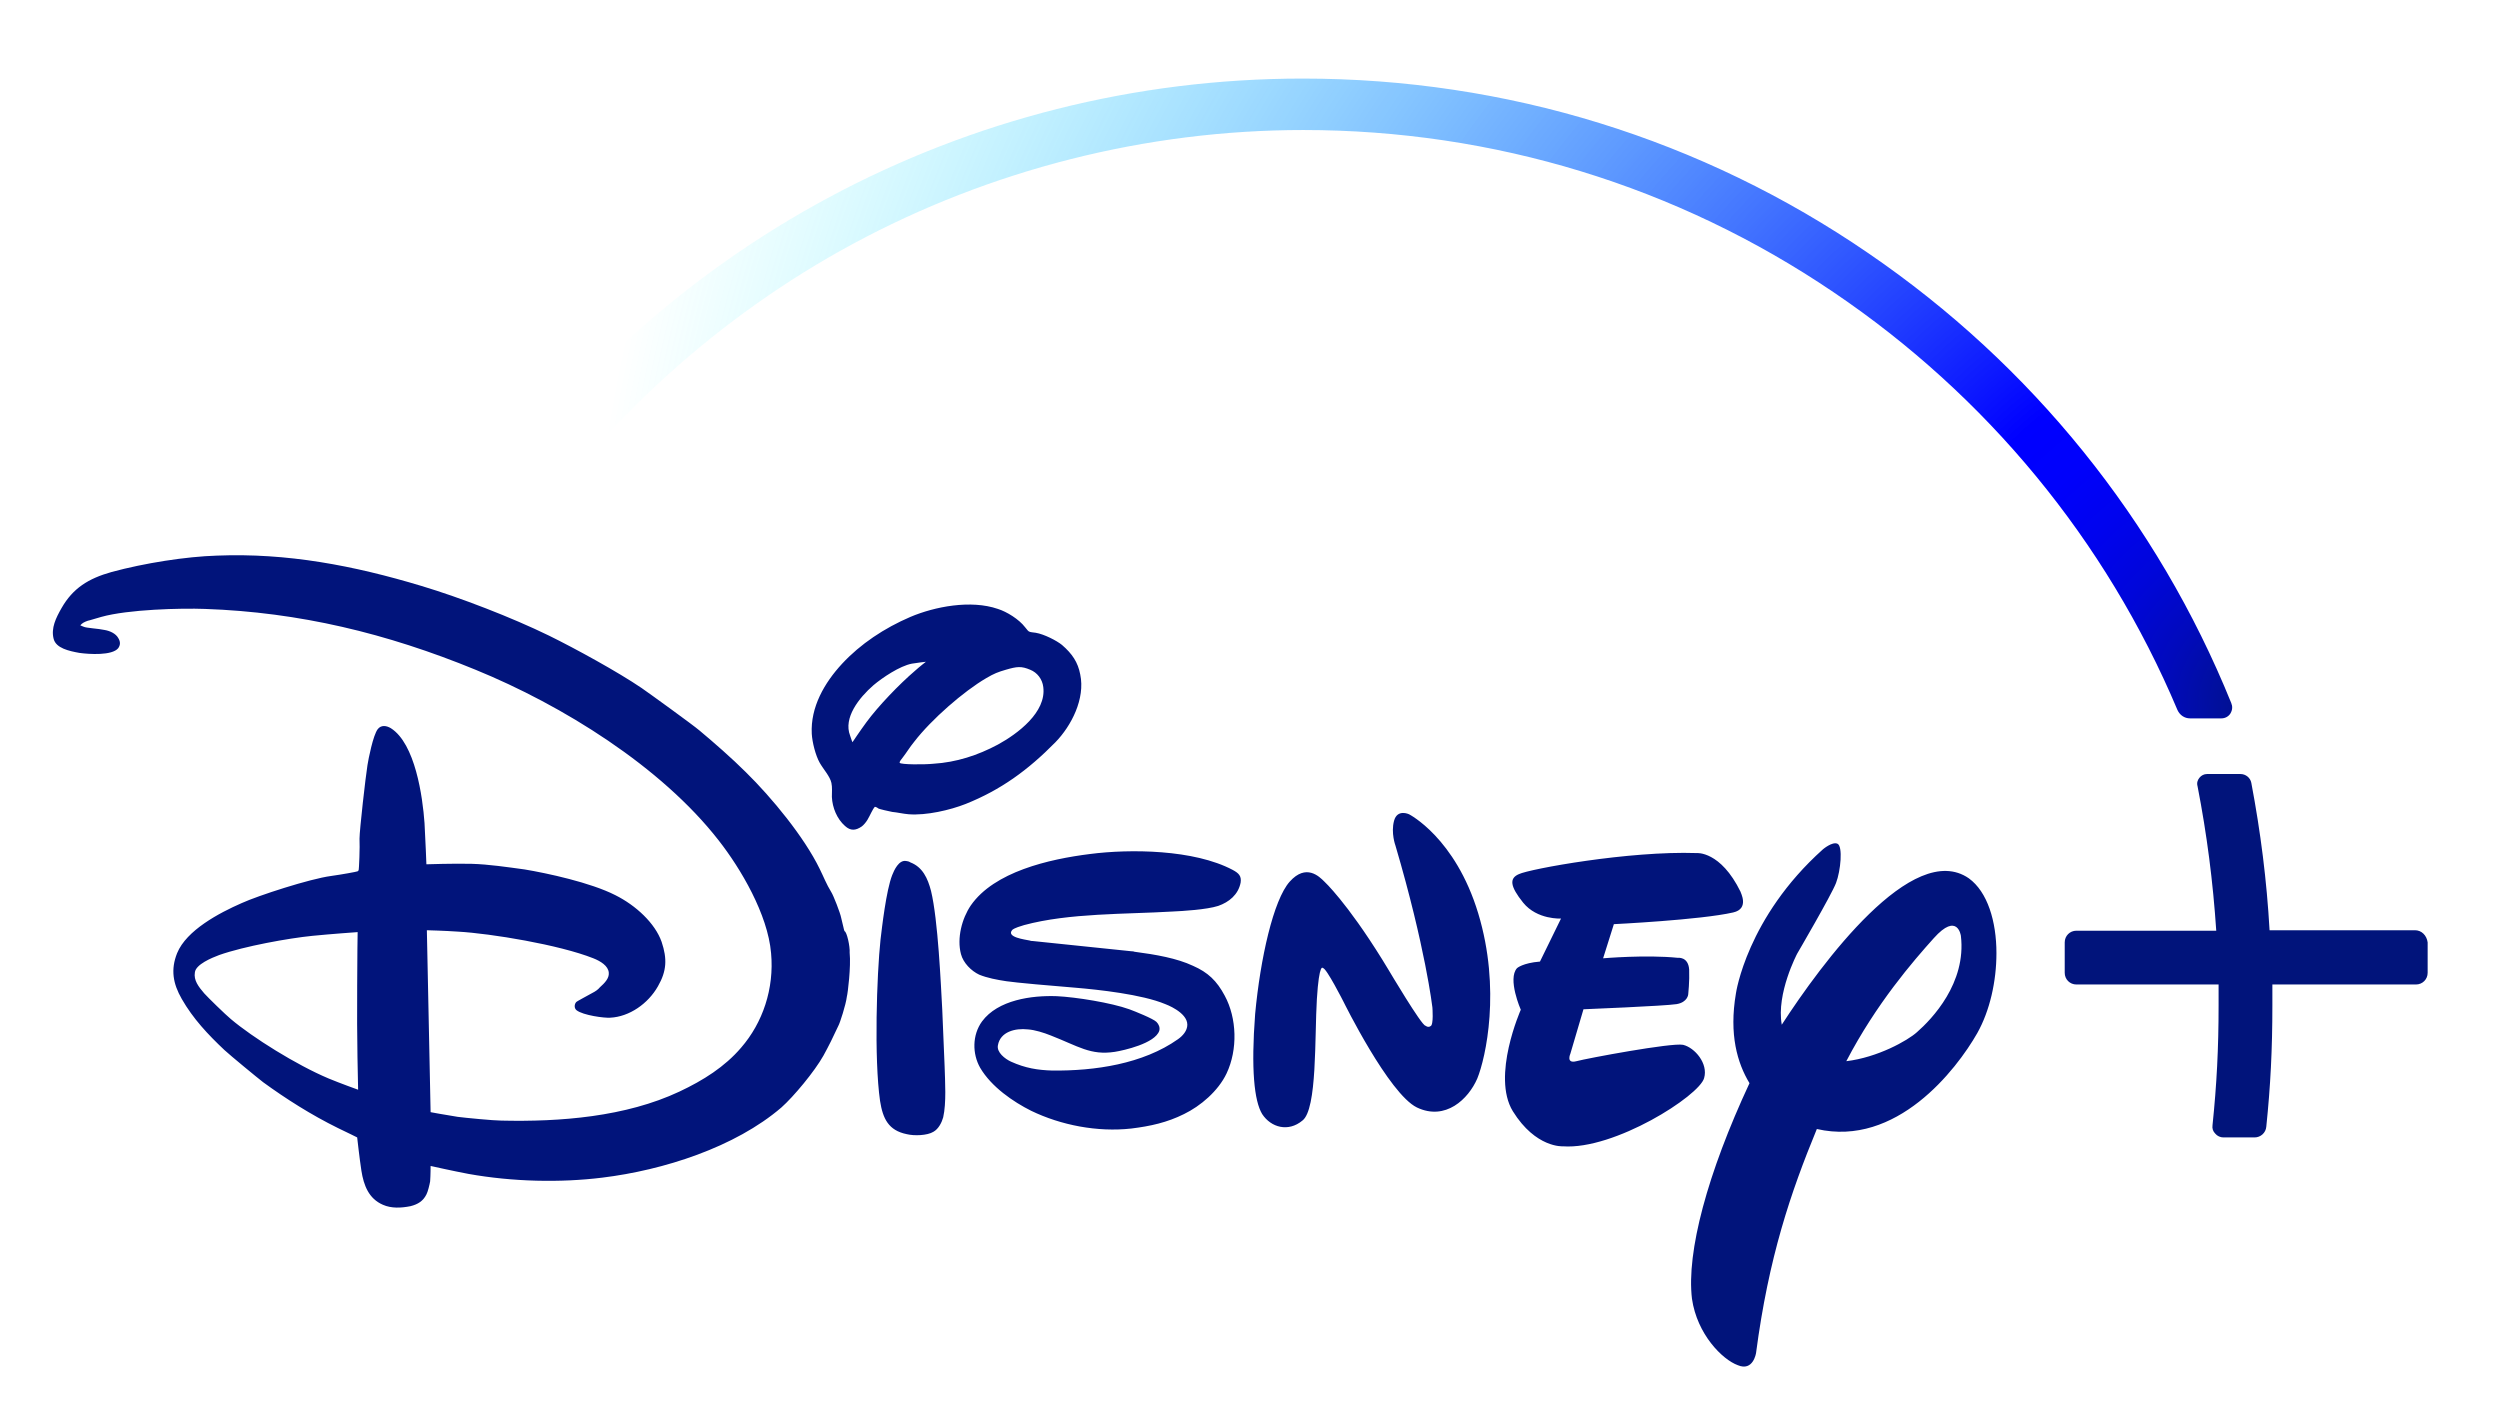
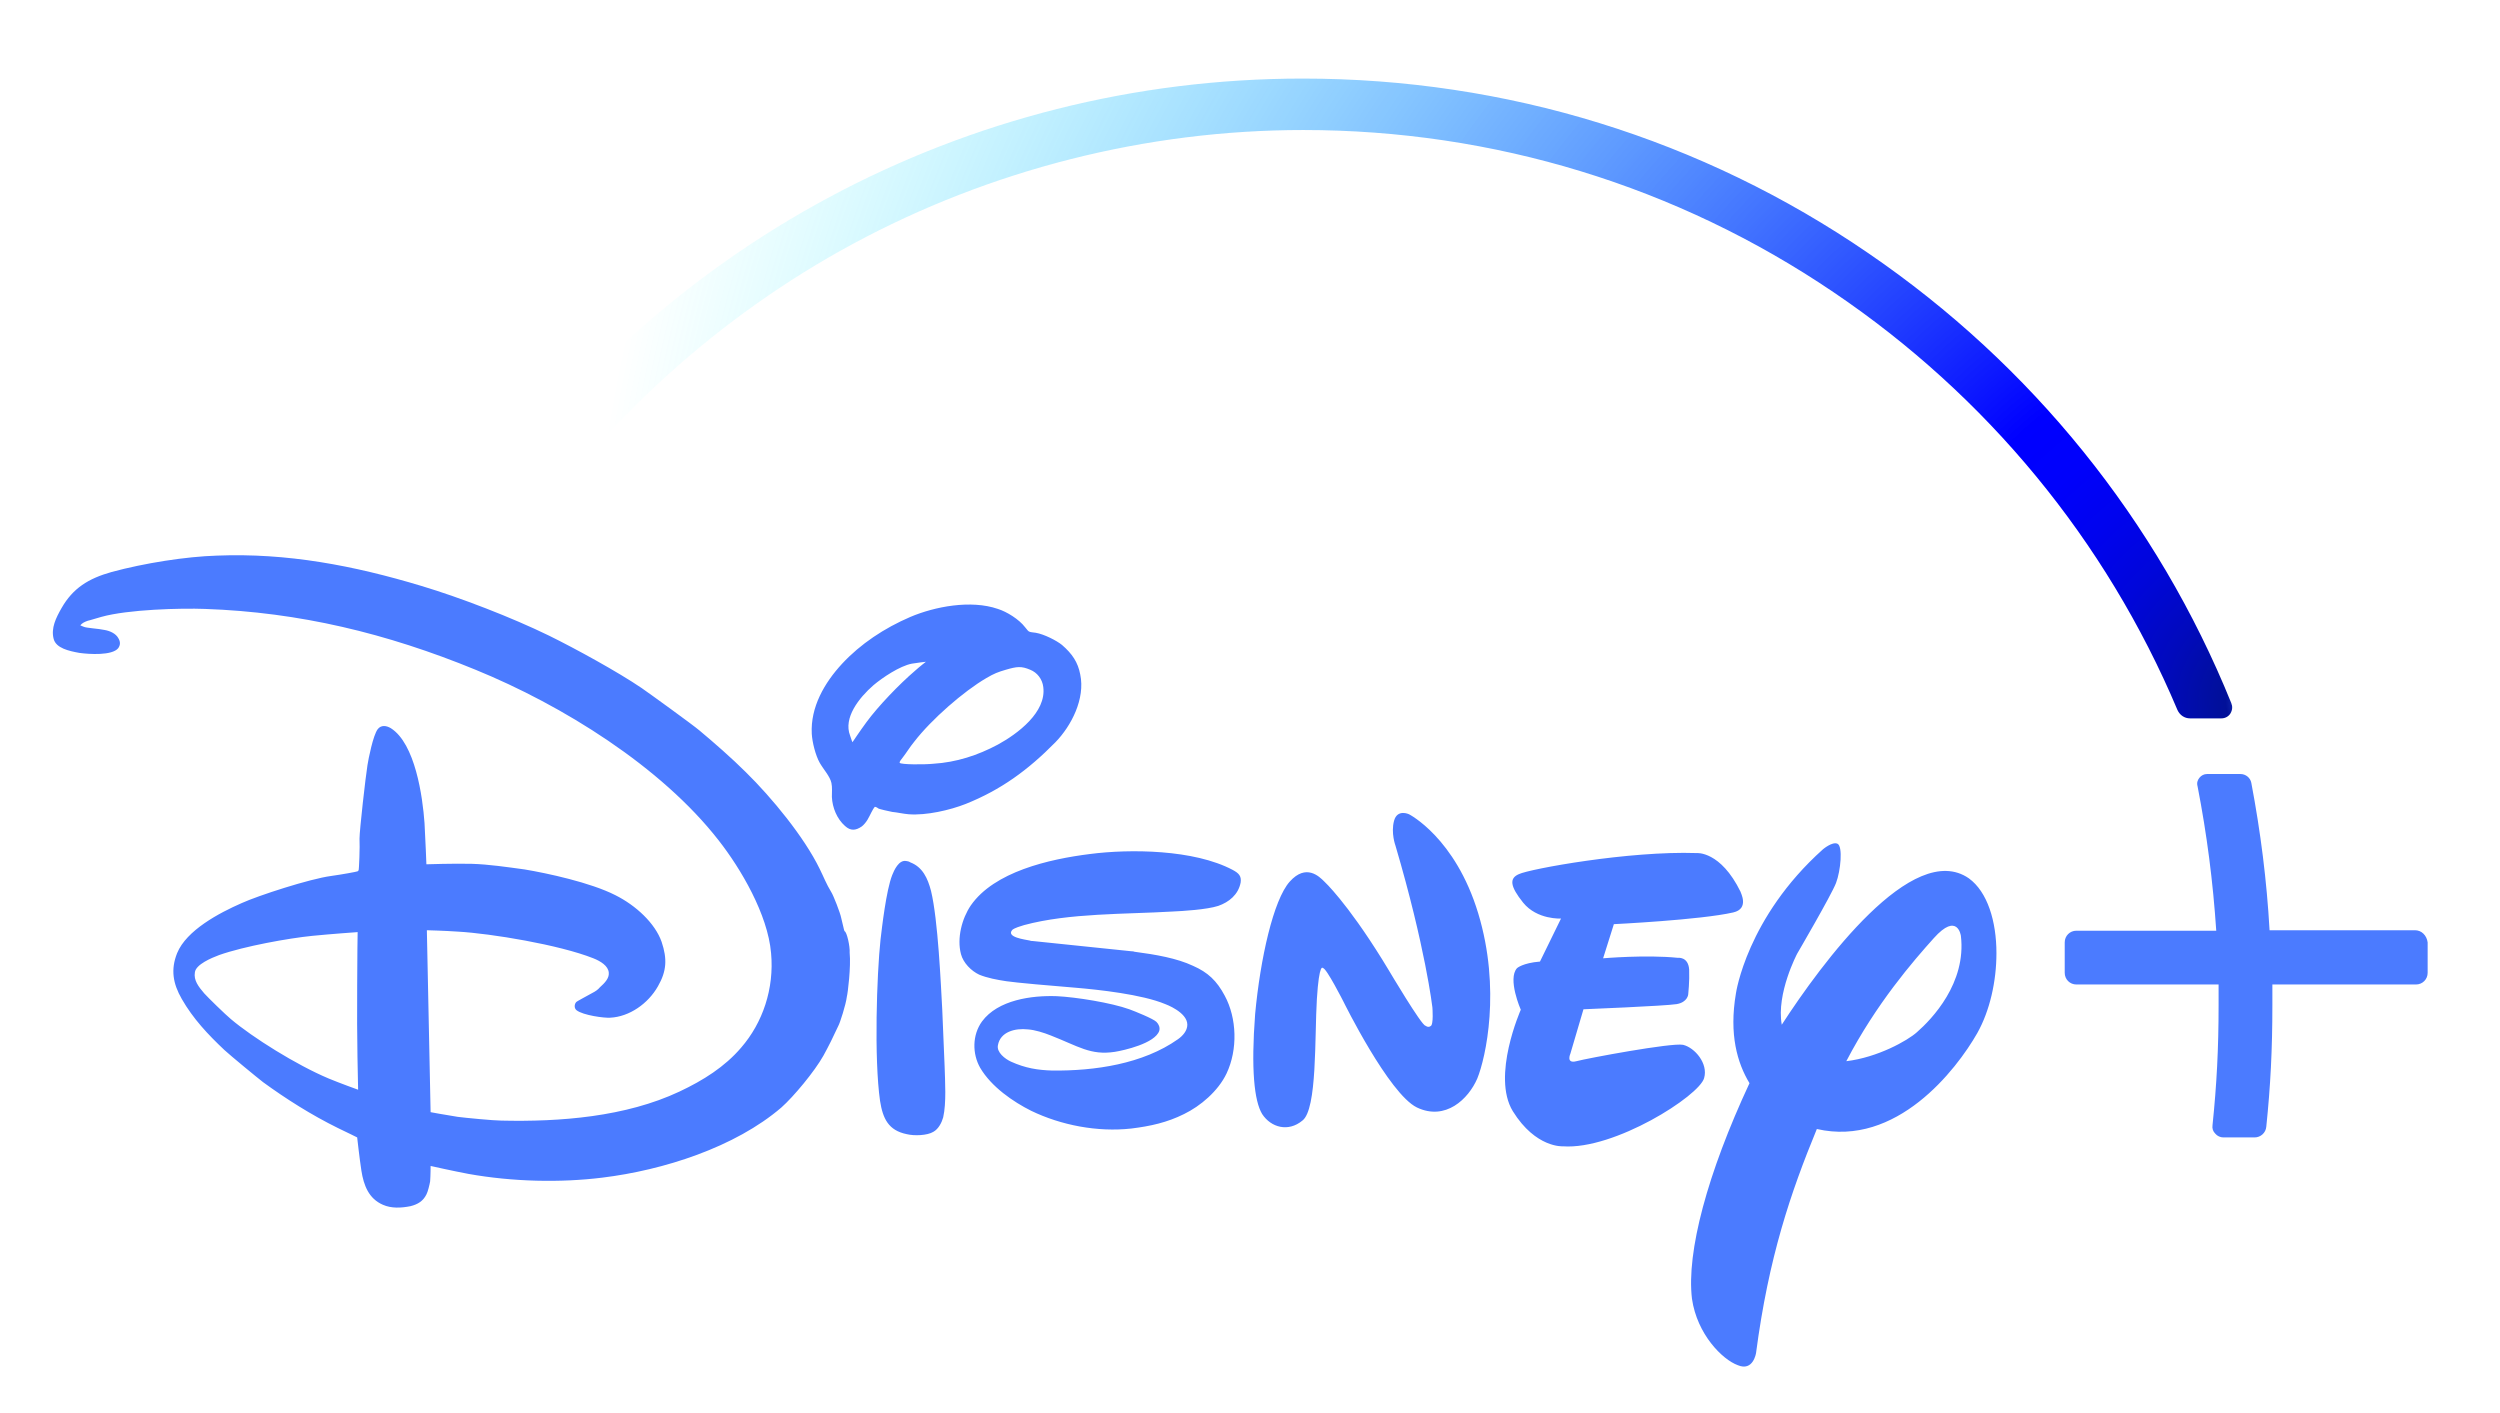
<svg xmlns="http://www.w3.org/2000/svg" width="1.77em" height="1em" viewBox="0 0 534 302">
-   <path fill="#01147b" d="M241.7 203.4c.3 0 .3 0 .6.1c4.6.6 9.1 1.4 12.5 3c3.2 1.4 5.1 3.2 6.8 6.4c2.6 4.8 2.8 11.5.4 16.6c-1.8 3.8-5.6 7-9.1 8.7c-3.6 1.8-7.2 2.6-11.3 3.1c-7.2.8-15-.7-21.4-3.8c-3.8-1.9-8.5-5.1-10.9-9.2c-1.7-3-1.7-7 .4-9.9c3.4-4.6 10.6-5.6 16-5.4c4.1.2 11.6 1.4 15.5 2.8c1.1.4 5.1 2 5.8 2.7c.5.5.8 1.2.6 1.9c-.9 2.7-7.6 4.2-9.5 4.5c-5.2.8-7.8-1.2-13.7-3.5c-1.5-.6-3.4-1.2-4.9-1.3c-2.7-.3-5.9.5-6.4 3.4c-.3 1.5 1.5 2.9 2.8 3.5c3.1 1.4 5.7 1.8 8.8 1.9c9.1.1 19.4-1.4 26.9-6.7c1-.7 2-1.8 2-3.1c0-2.7-4.7-4.4-4.7-4.4c-5-2.1-14.4-3.1-19.1-3.5c-5-.4-13-1.1-14.9-1.4c-2-.3-4.1-.7-5.8-1.4c-1.7-.8-3.4-2.5-3.9-4.4c-.9-3.4.2-7.6 2.1-10.4c5-7.2 16.7-9.9 25.5-11c8.5-1.1 22.2-1 30.5 3.4c1.3.7 1.9 1.3 1.7 2.7c-.5 2.6-2.5 4.2-4.8 5c-2.5.8-7.6 1.1-9.8 1.2c-10 .6-22.1.3-31.7 2.9c-.7.2-2 .6-2.5 1c-1.5 1.6 2.8 2.1 3.7 2.3c.3.1.3.1.6.1zM182 158.7s1.6-2.4 3-4.3c2.5-3.4 7-8.1 10.4-11c1-.9 2.3-1.9 2.3-1.9s-1.9.2-3 .4c-2.6.5-6.3 3-8.2 4.6c-3.1 2.7-6.5 7-5 10.8c.2.7.5 1.4.5 1.4m17.3 4.6c4.9-.3 9.5-1.8 13.8-4.1c4.2-2.3 10.4-6.9 9.7-12.3c-.2-1.7-1.3-3.1-2.8-3.7c-1.9-.8-2.8-.7-5.2 0c-1.7.5-2.5.8-4.2 1.8c-4.8 2.8-11.7 8.8-15.4 13.6c-.9 1.1-1.7 2.4-2.4 3.3c-.4.5-.8 1-.7 1.2c.2.4 5.3.4 7.2.2m-12.5 9.2c-.5.5-1 1.8-1.6 2.8c-.3.5-.8 1.1-1.2 1.4c-1.3.9-2.4 1-3.6-.1c-1.7-1.5-2.7-3.9-2.8-6.2c0-1 .1-2.1-.1-3c-.3-1.4-1.7-2.9-2.5-4.3c-.9-1.6-1.6-4.4-1.7-6.2c-.3-5.7 2.7-10.9 6.5-15c3.9-4.2 9-7.6 14.6-10c5.2-2.2 12.9-3.7 18.7-1.7c1.9.6 4.5 2.2 5.8 3.9c.3.3.5.7.8.9s.9.2 1.5.3c1.8.3 4.5 1.7 5.6 2.6c2.2 1.9 3.4 3.7 3.9 6.3c1.1 5.2-1.9 11-5.3 14.5c-5.9 6-11.7 10.2-19.2 13.2c-3.3 1.3-8.4 2.5-12.2 2.2c-1.2-.1-2.4-.4-3.5-.5c-.6-.1-2.7-.6-2.9-.7c-.4-.3-.7-.4-.8-.4m6.7 11.6c.2 0 .6.1.9.3c2.6 1 3.7 3.4 4.4 6.1c1.5 6.2 2.1 20 2.4 25.4c.2 4 .3 8 .5 12c.1 3.4.4 7.9-.3 11c-.3 1.1-1 2.5-2.1 3.1c-1.3.8-4.1.9-5.7.5c-3.9-.8-5.1-3.3-5.7-7.1c-1.3-9.1-.7-27 .1-34.5c.3-2.5 1.2-10.5 2.5-13.8c.4-1 1.4-3.3 3-3M76.2 199.3s-5.7.4-9.7.8c-5 .5-14.5 2.2-19.9 4.1c-1.6.6-5 2-5.2 3.7c-.3 1.7.8 3.1 2 4.5c.7.8 4.6 4.6 5.7 5.5c4.6 3.9 14 9.8 20.9 12.7c2.4 1 6.3 2.4 6.3 2.4s-.3-11.2-.2-22.2c0-5.8.1-11.5.1-11.5m105.2 4.4c.3 3-.4 8.7-.6 9.4c-.2 1.7-1.5 5.7-1.8 6.2c-1.1 2.4-2.1 4.4-3.2 6.4c-1.9 3.4-6.4 8.8-9 11.1c-9.9 8.5-25.2 13.4-38.3 15c-8.9 1.1-19.1.9-28.6-.8c-3.2-.6-8.1-1.7-8.1-1.7s0 1.9-.1 3.3c-.1.6-.5 2.3-.8 2.8c-.7 1.4-1.8 2.1-3.4 2.5c-2 .4-4.1.5-5.9-.3c-3-1.3-4.1-4.1-4.6-7.3c-.4-2.6-.9-7.1-.9-7.1s-2.2-1.1-4.1-2c-5.7-2.8-11.2-6.3-16-9.8c-1.3-1-7-5.7-8.3-6.9c-3.5-3.3-6.7-6.7-9.1-10.9c-1.9-3.3-2.4-6.3-1-9.8c2-4.9 9-8.6 13.8-10.7c3.5-1.6 14.6-5.2 19.1-5.8c2.2-.3 5.5-.9 5.7-1l.2-.2c.1-.1.3-5 .2-6.8c0-1.8 1.3-13.2 1.7-15.7c.2-1.3 1.2-6.4 2.2-7.7c.7-.9 1.8-.8 2.8-.2c5.2 3.3 6.8 14.6 7.2 20.3c.2 3.5.4 8.8.4 8.8s6-.2 9.7-.1c3.6.1 7.6.7 11.3 1.2c4.8.8 14.1 2.8 19.4 5.5c4.4 2.2 8.5 6 9.9 10c1.2 3.6 1.1 6.2-.8 9.5c-2.1 3.7-6.1 6.5-10.2 6.7c-1.2.1-5.8-.5-7.2-1.6c-.5-.4-.5-1.2-.1-1.7c.1-.2 2.3-1.3 3.5-2c.6-.3 1.2-.7 1.6-1.2c1-.9 2-1.9 1.9-3.1c-.1-1.5-1.8-2.5-3.3-3.1c-7.3-2.9-21.9-5.3-28.9-5.7c-2.8-.2-6.7-.3-6.7-.3l.8 38.9s3.2.6 5.8 1c1.5.2 7.7.8 9.3.8c12.6.3 26.6-.8 38.1-6.2c5.1-2.4 9.7-5.3 13.2-9.4c4.6-5.3 7.1-12.6 6.4-20.2c-.7-8.3-6.5-18.1-11.2-24.1c-12.3-15.8-33.4-28.9-52-36.5c-19-7.8-37.7-12.3-57.8-13c-5.2-.2-16.5.1-22.2 1.7c-.8.2-1.6.5-2.4.7c-.6.1-1.5.5-1.8.8l-.3.3s.4.2.7.3c.6.3 3.2.4 4.5.7c1.2.2 2.4.8 2.9 1.7c.5.8.5 1.5 0 2.2c-1.3 1.6-6.2 1.3-8.3 1c-2.2-.4-5-1-5.5-3c-.6-2.3.5-4.5 1.7-6.6c2.4-4.2 5.7-6.3 10.7-7.7c7-1.9 15.9-3.3 22.5-3.5c15-.6 29.2 2.1 43.8 6.5c8.3 2.5 19.2 6.7 27.2 10.6c5.7 2.8 14.8 7.8 19.8 11.2c1.6 1.1 11 7.9 12.4 9.1c3 2.5 7 6 9.9 8.9c5.6 5.5 12.5 13.9 15.8 20.7c.8 1.6 1.4 3.2 2.5 5c.4.6 1.9 4.4 2.1 5.5c.3 1.1.6 2.7.7 2.8c.5.1 1.2 3.3 1.1 4.6m188.9-8.6c-7 1.6-25.5 2.5-25.5 2.5l-2.3 7.3s9.2-.8 16-.1c0 0 2.2-.3 2.4 2.5c.1 2.5-.2 5.3-.2 5.3s-.1 1.7-2.5 2.1c-2.5.4-19.9 1.1-19.9 1.1l-2.8 9.5s-1 2.2 1.3 1.6c2.2-.6 20.4-4 22.8-3.5c2.5.6 5.4 4 4.5 7.1c-1 3.8-19.2 15.4-30.2 14.6c0 0-5.8.4-10.7-7.5c-4.6-7.5 1.7-21.7 1.7-21.7s-2.9-6.6-.8-8.9c0 0 1.2-1.1 4.9-1.4l4.5-9.2s-5.1.3-8.1-3.4c-2.8-3.5-3-5.2-.9-6.1c2.3-1.1 23.5-5 38-4.5c0 0 5.1-.5 9.4 8.3c-.1 0 2 3.6-1.6 4.4m-54.7 35.5c-1.9 4.4-6.8 9.1-12.9 6.2c-6-2.9-15.7-22.6-15.7-22.6s-3.7-7.3-4.4-7.2c0 0-.8-1.4-1.3 6.6s.1 23.6-3.1 26c-3 2.5-6.7 1.5-8.6-1.4c-1.7-2.8-2.4-9.6-1.5-21.4c1.1-11.8 3.9-24.4 7.4-28.3s6.3-1.1 7.4 0c0 0 4.7 4.3 12.4 16.7l1.4 2.3s7 11.8 7.8 11.8c0 0 .6.5 1.1.1c.7-.2.4-4 .4-4s-1.5-12.9-7.9-34.6c0 0-1-2.7-.3-5.3s3.2-1.4 3.2-1.4s9.9 5 14.8 21.2s1.6 30.9-.2 35.3m106.9-9.7c-4.5 7.9-17.3 24.4-34.3 20.5c-5.6 13.6-10.3 27.4-13 47.9c0 0-.6 4-3.9 2.6c-3.3-1.2-8.7-6.6-9.8-14.2c-1.2-10 3.3-26.8 12.3-46.1c-2.6-4.3-4.4-10.4-2.9-19.2c0 0 2.3-16.2 18.6-30.8c0 0 2-1.7 3.1-1.2c1.2.5.7 5.8-.3 8.4s-8.3 15.1-8.3 15.1s-4.5 8.5-3.3 15.2c8.5-13.1 28-39.6 40-31.3c4 2.9 5.9 9.2 5.9 16c0 6-1.4 12.3-4.1 17.1m-3.5-20.8s-.7-5.2-5.8.5c-4.4 4.9-12.3 14-18.7 26.3c6.7-.8 13.1-4.4 15.1-6.2c3.2-2.8 10.6-10.5 9.4-20.6m97.1-1.2H485c-.6-10.6-1.9-20.9-3.9-31.5c-.2-1.1-1.2-1.9-2.3-1.9h-7.2c-.6 0-1.2.3-1.6.8s-.6 1.1-.4 1.8c2 10.3 3.3 20.4 4 30.9h-29.9c-1.4 0-2.5 1.1-2.5 2.5v6.5c0 1.4 1.1 2.5 2.5 2.5h30.4v4.4c0 9.3-.4 17-1.3 25.7q-.15 1.05.6 1.8c.4.5 1.1.8 1.7.8h6.7c1.3 0 2.4-1 2.5-2.3c.9-8.7 1.3-16.5 1.3-26v-4.4h30.7c1.4 0 2.5-1.1 2.5-2.5v-6.5c-.2-1.5-1.3-2.6-2.7-2.6" />
+   <path fill="#4b7bff" d="M241.7 203.4c.3 0 .3 0 .6.1c4.6.6 9.1 1.4 12.5 3c3.2 1.4 5.1 3.2 6.8 6.4c2.6 4.8 2.8 11.5.4 16.6c-1.8 3.8-5.6 7-9.1 8.7c-3.6 1.8-7.2 2.6-11.3 3.1c-7.2.8-15-.7-21.4-3.8c-3.8-1.9-8.5-5.1-10.9-9.2c-1.7-3-1.7-7 .4-9.9c3.4-4.6 10.6-5.6 16-5.4c4.1.2 11.6 1.4 15.5 2.8c1.1.4 5.1 2 5.8 2.7c.5.5.8 1.2.6 1.9c-.9 2.7-7.6 4.2-9.5 4.5c-5.2.8-7.8-1.2-13.7-3.5c-1.5-.6-3.4-1.2-4.9-1.3c-2.7-.3-5.9.5-6.4 3.4c-.3 1.5 1.5 2.9 2.8 3.5c3.1 1.4 5.7 1.8 8.8 1.9c9.1.1 19.4-1.4 26.9-6.7c1-.7 2-1.8 2-3.1c0-2.7-4.7-4.4-4.7-4.4c-5-2.1-14.4-3.1-19.1-3.5c-5-.4-13-1.1-14.9-1.4c-2-.3-4.1-.7-5.8-1.4c-1.7-.8-3.4-2.5-3.9-4.4c-.9-3.4.2-7.6 2.1-10.4c5-7.2 16.7-9.9 25.5-11c8.5-1.1 22.2-1 30.5 3.4c1.3.7 1.9 1.3 1.7 2.7c-.5 2.6-2.5 4.2-4.8 5c-2.5.8-7.6 1.1-9.8 1.2c-10 .6-22.1.3-31.7 2.9c-.7.2-2 .6-2.5 1c-1.5 1.6 2.8 2.1 3.7 2.3c.3.1.3.1.6.1zM182 158.7s1.6-2.4 3-4.3c2.5-3.4 7-8.1 10.4-11c1-.9 2.3-1.9 2.3-1.9s-1.9.2-3 .4c-2.6.5-6.3 3-8.2 4.6c-3.1 2.7-6.5 7-5 10.8c.2.7.5 1.4.5 1.4m17.3 4.6c4.9-.3 9.5-1.8 13.8-4.1c4.2-2.3 10.4-6.9 9.7-12.3c-.2-1.7-1.3-3.1-2.8-3.7c-1.9-.8-2.8-.7-5.2 0c-1.7.5-2.5.8-4.2 1.8c-4.8 2.8-11.7 8.8-15.4 13.6c-.9 1.1-1.7 2.4-2.4 3.3c-.4.5-.8 1-.7 1.2c.2.4 5.3.4 7.2.2m-12.5 9.2c-.5.5-1 1.8-1.6 2.8c-.3.5-.8 1.1-1.2 1.4c-1.3.9-2.4 1-3.6-.1c-1.7-1.5-2.7-3.9-2.8-6.2c0-1 .1-2.1-.1-3c-.3-1.4-1.7-2.9-2.5-4.3c-.9-1.6-1.6-4.4-1.7-6.2c-.3-5.7 2.7-10.9 6.5-15c3.9-4.2 9-7.6 14.6-10c5.2-2.2 12.9-3.7 18.7-1.7c1.9.6 4.5 2.2 5.8 3.9c.3.3.5.7.8.9s.9.2 1.5.3c1.8.3 4.5 1.7 5.6 2.6c2.2 1.9 3.4 3.7 3.9 6.3c1.1 5.2-1.9 11-5.3 14.5c-5.9 6-11.7 10.2-19.2 13.2c-3.3 1.3-8.4 2.5-12.2 2.2c-1.2-.1-2.4-.4-3.5-.5c-.6-.1-2.7-.6-2.9-.7c-.4-.3-.7-.4-.8-.4m6.7 11.6c.2 0 .6.1.9.3c2.6 1 3.7 3.4 4.4 6.1c1.5 6.2 2.1 20 2.4 25.4c.2 4 .3 8 .5 12c.1 3.4.4 7.9-.3 11c-.3 1.1-1 2.5-2.1 3.1c-1.3.8-4.1.9-5.7.5c-3.9-.8-5.1-3.3-5.7-7.1c-1.3-9.1-.7-27 .1-34.5c.3-2.5 1.2-10.5 2.5-13.8c.4-1 1.4-3.3 3-3M76.2 199.3s-5.7.4-9.7.8c-5 .5-14.5 2.2-19.9 4.1c-1.6.6-5 2-5.2 3.7c-.3 1.7.8 3.1 2 4.5c.7.8 4.6 4.6 5.7 5.5c4.6 3.9 14 9.8 20.9 12.7c2.4 1 6.3 2.4 6.3 2.4s-.3-11.2-.2-22.2c0-5.8.1-11.5.1-11.5m105.2 4.4c.3 3-.4 8.7-.6 9.4c-.2 1.7-1.5 5.7-1.8 6.2c-1.1 2.4-2.1 4.4-3.2 6.4c-1.9 3.4-6.4 8.8-9 11.1c-9.9 8.5-25.2 13.4-38.3 15c-8.9 1.1-19.1.9-28.6-.8c-3.2-.6-8.1-1.7-8.1-1.7s0 1.9-.1 3.3c-.1.6-.5 2.3-.8 2.8c-.7 1.4-1.8 2.1-3.4 2.5c-2 .4-4.1.5-5.9-.3c-3-1.3-4.1-4.1-4.6-7.3c-.4-2.6-.9-7.1-.9-7.1s-2.2-1.1-4.1-2c-5.7-2.8-11.2-6.3-16-9.8c-1.3-1-7-5.7-8.3-6.9c-3.5-3.3-6.7-6.7-9.1-10.9c-1.9-3.3-2.4-6.3-1-9.8c2-4.9 9-8.6 13.8-10.7c3.5-1.6 14.6-5.2 19.1-5.8c2.2-.3 5.5-.9 5.7-1l.2-.2c.1-.1.3-5 .2-6.8c0-1.8 1.3-13.2 1.7-15.7c.2-1.3 1.2-6.4 2.2-7.7c.7-.9 1.8-.8 2.8-.2c5.2 3.3 6.8 14.6 7.2 20.3c.2 3.5.4 8.8.4 8.8s6-.2 9.7-.1c3.6.1 7.6.7 11.3 1.2c4.8.8 14.1 2.8 19.4 5.5c4.4 2.2 8.5 6 9.9 10c1.2 3.6 1.1 6.2-.8 9.5c-2.1 3.7-6.1 6.5-10.2 6.7c-1.2.1-5.8-.5-7.2-1.6c-.5-.4-.5-1.2-.1-1.7c.1-.2 2.3-1.3 3.5-2c.6-.3 1.2-.7 1.6-1.2c1-.9 2-1.9 1.9-3.1c-.1-1.5-1.8-2.5-3.3-3.1c-7.3-2.9-21.9-5.3-28.9-5.7c-2.8-.2-6.7-.3-6.7-.3l.8 38.9s3.2.6 5.8 1c1.5.2 7.7.8 9.3.8c12.6.3 26.6-.8 38.1-6.2c5.1-2.4 9.7-5.3 13.2-9.4c4.6-5.3 7.1-12.6 6.4-20.2c-.7-8.3-6.5-18.1-11.2-24.1c-12.3-15.8-33.4-28.9-52-36.5c-19-7.8-37.7-12.3-57.8-13c-5.2-.2-16.5.1-22.2 1.7c-.8.2-1.6.5-2.4.7c-.6.1-1.5.5-1.8.8l-.3.3s.4.2.7.3c.6.3 3.2.4 4.5.7c1.2.2 2.4.8 2.9 1.7c.5.8.5 1.5 0 2.2c-1.3 1.6-6.2 1.3-8.3 1c-2.2-.4-5-1-5.5-3c-.6-2.3.5-4.5 1.7-6.6c2.4-4.2 5.7-6.3 10.7-7.7c7-1.9 15.9-3.3 22.5-3.5c15-.6 29.2 2.1 43.8 6.5c8.3 2.5 19.2 6.7 27.2 10.6c5.7 2.8 14.8 7.8 19.8 11.2c1.6 1.1 11 7.9 12.4 9.1c3 2.5 7 6 9.9 8.9c5.6 5.5 12.5 13.9 15.8 20.7c.8 1.6 1.4 3.2 2.5 5c.4.6 1.9 4.4 2.1 5.5c.3 1.1.6 2.7.7 2.8c.5.1 1.2 3.3 1.1 4.6m188.9-8.6c-7 1.6-25.5 2.5-25.5 2.5l-2.3 7.3s9.2-.8 16-.1c0 0 2.2-.3 2.4 2.5c.1 2.5-.2 5.3-.2 5.3s-.1 1.7-2.5 2.1c-2.5.4-19.9 1.1-19.9 1.1l-2.8 9.5s-1 2.2 1.3 1.6c2.2-.6 20.4-4 22.8-3.5c2.5.6 5.4 4 4.5 7.1c-1 3.8-19.2 15.4-30.2 14.6c0 0-5.8.4-10.7-7.5c-4.6-7.5 1.7-21.7 1.7-21.7s-2.9-6.6-.8-8.9c0 0 1.2-1.1 4.9-1.4l4.5-9.2s-5.1.3-8.1-3.4c-2.8-3.5-3-5.2-.9-6.1c2.3-1.1 23.5-5 38-4.5c0 0 5.1-.5 9.4 8.3c-.1 0 2 3.6-1.6 4.4m-54.7 35.5c-1.9 4.4-6.8 9.1-12.9 6.2c-6-2.9-15.7-22.6-15.7-22.6s-3.7-7.3-4.4-7.2c0 0-.8-1.4-1.3 6.6s.1 23.6-3.1 26c-3 2.5-6.7 1.5-8.6-1.4c-1.7-2.8-2.4-9.6-1.5-21.4c1.1-11.8 3.9-24.4 7.4-28.3s6.3-1.1 7.4 0c0 0 4.7 4.3 12.4 16.7l1.4 2.3s7 11.8 7.8 11.8c0 0 .6.5 1.1.1c.7-.2.4-4 .4-4s-1.5-12.9-7.9-34.6c0 0-1-2.7-.3-5.3s3.2-1.4 3.2-1.4s9.9 5 14.8 21.2s1.6 30.9-.2 35.3m106.9-9.7c-4.5 7.9-17.3 24.4-34.3 20.5c-5.6 13.6-10.3 27.4-13 47.9c0 0-.6 4-3.9 2.6c-3.3-1.2-8.7-6.6-9.8-14.2c-1.2-10 3.3-26.8 12.3-46.1c-2.6-4.3-4.4-10.4-2.9-19.2c0 0 2.3-16.2 18.6-30.8c0 0 2-1.7 3.1-1.2c1.2.5.7 5.8-.3 8.4s-8.3 15.1-8.3 15.1s-4.5 8.5-3.3 15.2c8.5-13.1 28-39.6 40-31.3c4 2.9 5.9 9.2 5.9 16c0 6-1.4 12.3-4.1 17.1m-3.5-20.8s-.7-5.2-5.8.5c-4.4 4.9-12.3 14-18.7 26.3c6.7-.8 13.1-4.4 15.1-6.2c3.2-2.8 10.6-10.5 9.4-20.6m97.1-1.2H485c-.6-10.6-1.9-20.9-3.9-31.5c-.2-1.1-1.2-1.9-2.3-1.9h-7.2c-.6 0-1.2.3-1.6.8s-.6 1.1-.4 1.8c2 10.3 3.3 20.4 4 30.9h-29.9c-1.4 0-2.5 1.1-2.5 2.5v6.5c0 1.4 1.1 2.5 2.5 2.5h30.4v4.4c0 9.3-.4 17-1.3 25.7q-.15 1.05.6 1.8c.4.5 1.1.8 1.7.8h6.7c1.3 0 2.4-1 2.5-2.3c.9-8.7 1.3-16.5 1.3-26v-4.4h30.7c1.4 0 2.5-1.1 2.5-2.5v-6.5c-.2-1.5-1.3-2.6-2.7-2.6" />
  <radialGradient id="SVG1fSiCc9a" cx="1775.139" cy="146.126" r="756.556" gradientTransform="rotate(-.005 923911.327 4126928.15)scale(.4759)" gradientUnits="userSpaceOnUse">
-     <stop offset="0" stop-color="#01147b" />
+     <stop offset="0" stop-color="#4b7bff" />
    <stop offset=".025" stop-color="#011098" />
    <stop offset=".064" stop-color="#010abd" />
    <stop offset=".103" stop-color="#0006da" />
    <stop offset=".142" stop-color="#0003ee" />
    <stop offset=".179" stop-color="#0001fb" />
    <stop offset=".216" stop-color="#00f" />
    <stop offset="1" stop-color="#0ff" stop-opacity="0" />
  </radialGradient>
  <path fill="url(#SVG1fSiCc9a)" d="M476.8 150.3c-15.8-39-42.7-72.3-77.5-96.1c-35.7-24.5-77.5-37.4-121-37.4c-71.9 0-138.5 35.7-178.3 95.5c-.4.6-.5 1.5-.3 2.2c.3.8.8 1.3 1.6 1.6l5.6 1.9c.3.1.7.2 1 .2c1 0 2-.5 2.6-1.4c18.3-26.8 43-49.2 71.5-64.6c29.4-15.9 62.8-24.4 96.4-24.4c40.7 0 79.9 12 113.4 34.7c32.7 22.1 58.2 53 73.5 89.3c.5 1.1 1.5 1.8 2.7 1.8h6.7c.8 0 1.5-.4 1.9-1c.5-.8.5-1.6.2-2.3" />
</svg>
